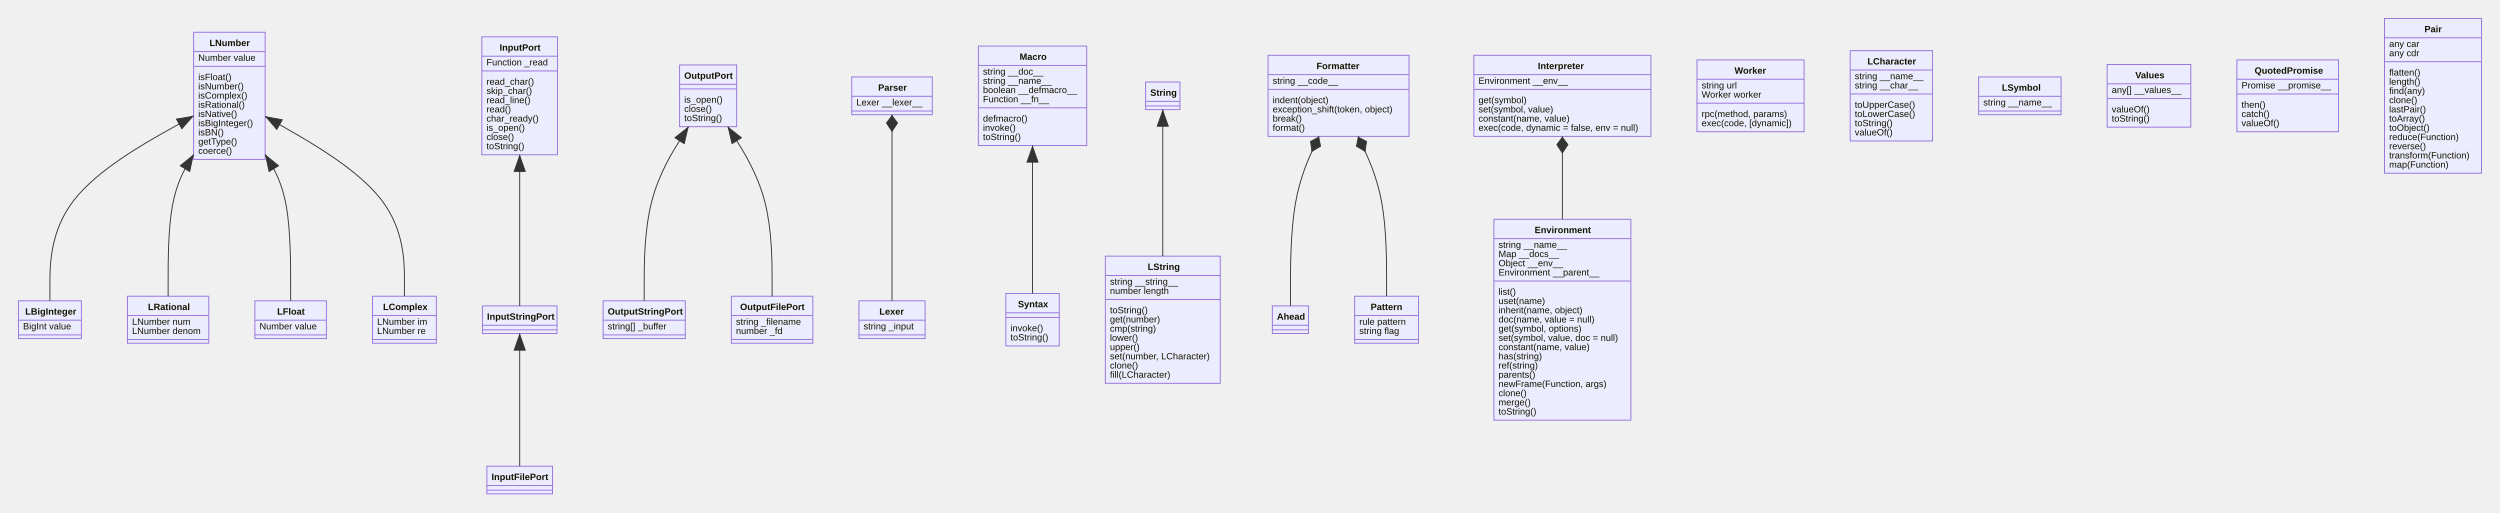
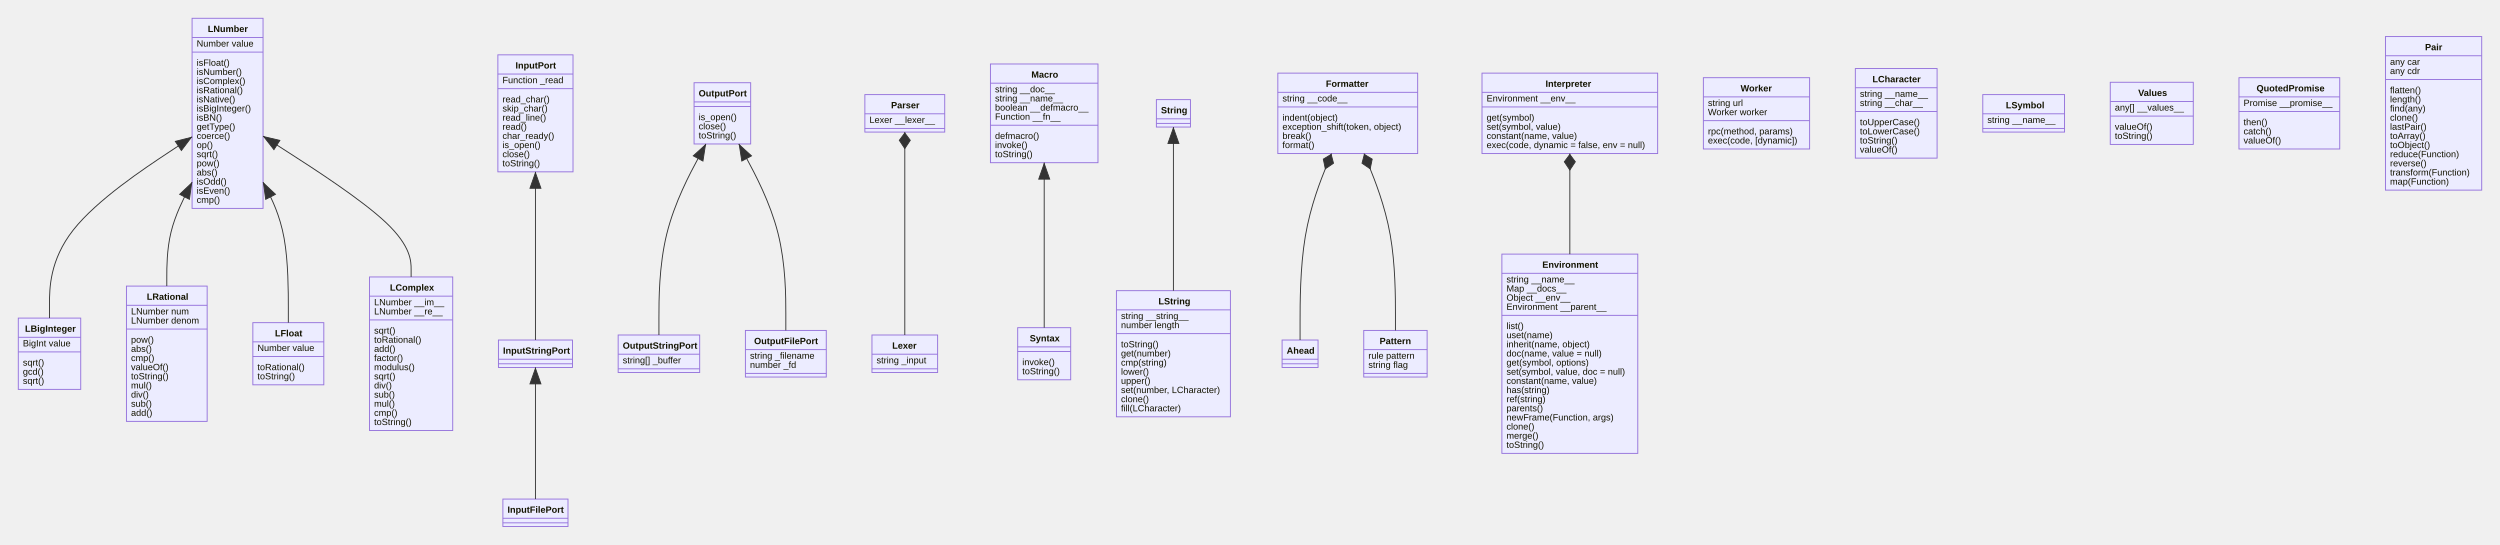
- <svg xmlns="http://www.w3.org/2000/svg" id="mermaid-1610562107700" width="100%" height="556" style="max-width: 2713.344px;" viewBox="-20 -20 2713.344 556">
-   <style>#mermaid-1610562107700{font-family:"trebuchet ms",verdana,arial,sans-serif;font-size:16px;fill:#333;}#mermaid-1610562107700 .error-icon{fill:#552222;}#mermaid-1610562107700 .error-text{fill:#552222;stroke:#552222;}#mermaid-1610562107700 .edge-thickness-normal{stroke-width:2px;}#mermaid-1610562107700 .edge-thickness-thick{stroke-width:3.5px;}#mermaid-1610562107700 .edge-pattern-solid{stroke-dasharray:0;}#mermaid-1610562107700 .edge-pattern-dashed{stroke-dasharray:3;}#mermaid-1610562107700 .edge-pattern-dotted{stroke-dasharray:2;}#mermaid-1610562107700 .marker{fill:#333333;}#mermaid-1610562107700 .marker.cross{stroke:#333333;}#mermaid-1610562107700 svg{font-family:"trebuchet ms",verdana,arial,sans-serif;font-size:16px;}#mermaid-1610562107700 g.classGroup text{fill:#9370DB;fill:#131300;stroke:none;font-family:"trebuchet ms",verdana,arial,sans-serif;font-size:10px;}#mermaid-1610562107700 g.classGroup text .title{font-weight:bolder;}#mermaid-1610562107700 .classTitle{font-weight:bolder;}#mermaid-1610562107700 .node rect,#mermaid-1610562107700 .node circle,#mermaid-1610562107700 .node ellipse,#mermaid-1610562107700 .node polygon,#mermaid-1610562107700 .node path{fill:#ECECFF;stroke:#9370DB;stroke-width:1px;}#mermaid-1610562107700 .divider{stroke:#9370DB;stroke:1;}#mermaid-1610562107700 g.clickable{cursor:pointer;}#mermaid-1610562107700 g.classGroup rect{fill:#ECECFF;stroke:#9370DB;}#mermaid-1610562107700 g.classGroup line{stroke:#9370DB;stroke-width:1;}#mermaid-1610562107700 .classLabel .box{stroke:none;stroke-width:0;fill:#ECECFF;opacity:0.5;}#mermaid-1610562107700 .classLabel .label{fill:#9370DB;font-size:10px;}#mermaid-1610562107700 .relation{stroke:#333333;stroke-width:1;fill:none;}#mermaid-1610562107700 .dashed-line{stroke-dasharray:3;}#mermaid-1610562107700 #compositionStart,#mermaid-1610562107700 .composition{fill:#333333 !important;stroke:#333333 !important;stroke-width:1;}#mermaid-1610562107700 #compositionEnd,#mermaid-1610562107700 .composition{fill:#333333 !important;stroke:#333333 !important;stroke-width:1;}#mermaid-1610562107700 #dependencyStart,#mermaid-1610562107700 .dependency{fill:#333333 !important;stroke:#333333 !important;stroke-width:1;}#mermaid-1610562107700 #dependencyStart,#mermaid-1610562107700 .dependency{fill:#333333 !important;stroke:#333333 !important;stroke-width:1;}#mermaid-1610562107700 #extensionStart,#mermaid-1610562107700 .extension{fill:#333333 !important;stroke:#333333 !important;stroke-width:1;}#mermaid-1610562107700 #extensionEnd,#mermaid-1610562107700 .extension{fill:#333333 !important;stroke:#333333 !important;stroke-width:1;}#mermaid-1610562107700 #aggregationStart,#mermaid-1610562107700 .aggregation{fill:#ECECFF !important;stroke:#333333 !important;stroke-width:1;}#mermaid-1610562107700 #aggregationEnd,#mermaid-1610562107700 .aggregation{fill:#ECECFF !important;stroke:#333333 !important;stroke-width:1;}#mermaid-1610562107700 .edgeTerminals{font-size:11px;}#mermaid-1610562107700:root{--mermaid-font-family:"trebuchet ms",verdana,arial,sans-serif;}#mermaid-1610562107700 class{fill:apa;}</style>
+ <svg xmlns="http://www.w3.org/2000/svg" id="mermaid-1610567067273" width="100%" height="596" style="max-width: 2735.078px;" viewBox="-20 -20 2735.078 596">
+   <style>#mermaid-1610567067273{font-family:"trebuchet ms",verdana,arial,sans-serif;font-size:16px;fill:#333;}#mermaid-1610567067273 .error-icon{fill:#552222;}#mermaid-1610567067273 .error-text{fill:#552222;stroke:#552222;}#mermaid-1610567067273 .edge-thickness-normal{stroke-width:2px;}#mermaid-1610567067273 .edge-thickness-thick{stroke-width:3.5px;}#mermaid-1610567067273 .edge-pattern-solid{stroke-dasharray:0;}#mermaid-1610567067273 .edge-pattern-dashed{stroke-dasharray:3;}#mermaid-1610567067273 .edge-pattern-dotted{stroke-dasharray:2;}#mermaid-1610567067273 .marker{fill:#333333;}#mermaid-1610567067273 .marker.cross{stroke:#333333;}#mermaid-1610567067273 svg{font-family:"trebuchet ms",verdana,arial,sans-serif;font-size:16px;}#mermaid-1610567067273 g.classGroup text{fill:#9370DB;fill:#131300;stroke:none;font-family:"trebuchet ms",verdana,arial,sans-serif;font-size:10px;}#mermaid-1610567067273 g.classGroup text .title{font-weight:bolder;}#mermaid-1610567067273 .classTitle{font-weight:bolder;}#mermaid-1610567067273 .node rect,#mermaid-1610567067273 .node circle,#mermaid-1610567067273 .node ellipse,#mermaid-1610567067273 .node polygon,#mermaid-1610567067273 .node path{fill:#ECECFF;stroke:#9370DB;stroke-width:1px;}#mermaid-1610567067273 .divider{stroke:#9370DB;stroke:1;}#mermaid-1610567067273 g.clickable{cursor:pointer;}#mermaid-1610567067273 g.classGroup rect{fill:#ECECFF;stroke:#9370DB;}#mermaid-1610567067273 g.classGroup line{stroke:#9370DB;stroke-width:1;}#mermaid-1610567067273 .classLabel .box{stroke:none;stroke-width:0;fill:#ECECFF;opacity:0.5;}#mermaid-1610567067273 .classLabel .label{fill:#9370DB;font-size:10px;}#mermaid-1610567067273 .relation{stroke:#333333;stroke-width:1;fill:none;}#mermaid-1610567067273 .dashed-line{stroke-dasharray:3;}#mermaid-1610567067273 #compositionStart,#mermaid-1610567067273 .composition{fill:#333333 !important;stroke:#333333 !important;stroke-width:1;}#mermaid-1610567067273 #compositionEnd,#mermaid-1610567067273 .composition{fill:#333333 !important;stroke:#333333 !important;stroke-width:1;}#mermaid-1610567067273 #dependencyStart,#mermaid-1610567067273 .dependency{fill:#333333 !important;stroke:#333333 !important;stroke-width:1;}#mermaid-1610567067273 #dependencyStart,#mermaid-1610567067273 .dependency{fill:#333333 !important;stroke:#333333 !important;stroke-width:1;}#mermaid-1610567067273 #extensionStart,#mermaid-1610567067273 .extension{fill:#333333 !important;stroke:#333333 !important;stroke-width:1;}#mermaid-1610567067273 #extensionEnd,#mermaid-1610567067273 .extension{fill:#333333 !important;stroke:#333333 !important;stroke-width:1;}#mermaid-1610567067273 #aggregationStart,#mermaid-1610567067273 .aggregation{fill:#ECECFF !important;stroke:#333333 !important;stroke-width:1;}#mermaid-1610567067273 #aggregationEnd,#mermaid-1610567067273 .aggregation{fill:#ECECFF !important;stroke:#333333 !important;stroke-width:1;}#mermaid-1610567067273 .edgeTerminals{font-size:11px;}#mermaid-1610567067273:root{--mermaid-font-family:"trebuchet ms",verdana,arial,sans-serif;}#mermaid-1610567067273 class{fill:apa;}</style>
  <g />
  <defs>
    <marker id="extensionStart" class="extension" refX="0" refY="7" markerWidth="190" markerHeight="240" orient="auto">
      <path d="M 1,7 L18,13 V 1 Z" />
    </marker>
  </defs>
  <defs>
    <marker id="extensionEnd" refX="19" refY="7" markerWidth="20" markerHeight="28" orient="auto">
      <path d="M 1,1 V 13 L18,7 Z" />
    </marker>
  </defs>
  <defs>
    <marker id="compositionStart" class="extension" refX="0" refY="7" markerWidth="190" markerHeight="240" orient="auto">
      <path d="M 18,7 L9,13 L1,7 L9,1 Z" />
    </marker>
  </defs>
  <defs>
    <marker id="compositionEnd" refX="19" refY="7" markerWidth="20" markerHeight="28" orient="auto">
      <path d="M 18,7 L9,13 L1,7 L9,1 Z" />
    </marker>
  </defs>
  <defs>
    <marker id="aggregationStart" class="extension" refX="0" refY="7" markerWidth="190" markerHeight="240" orient="auto">
      <path d="M 18,7 L9,13 L1,7 L9,1 Z" />
    </marker>
  </defs>
  <defs>
    <marker id="aggregationEnd" refX="19" refY="7" markerWidth="20" markerHeight="28" orient="auto">
      <path d="M 18,7 L9,13 L1,7 L9,1 Z" />
    </marker>
  </defs>
  <defs>
    <marker id="dependencyStart" class="extension" refX="0" refY="7" markerWidth="190" markerHeight="240" orient="auto">
      <path d="M 5,7 L9,13 L1,7 L9,1 Z" />
    </marker>
  </defs>
  <defs>
    <marker id="dependencyEnd" refX="19" refY="7" markerWidth="20" markerHeight="28" orient="auto">
      <path d="M 18,7 L9,13 L14,7 L9,1 Z" />
    </marker>
  </defs>
-   <g id="classid-LNumber-0" class="classGroup" transform="translate(190.1406,15 )">
-     <rect x="0" y="0" width="77.641" height="138" class=" " />
+   <g id="classid-LNumber-0" class="classGroup" transform="translate(190.1406,0 )">
+     <rect x="0" y="0" width="77.641" height="208" class=" " />
    <text y="15" x="0">
      <tspan class="title" x="17.18">LNumber</tspan>
    </text>
    <line x1="0" y1="21" y2="21" x2="77.641" />
    <text x="5" y="31" fill="white" class="classText">
      <tspan x="5">Number value</tspan>
    </text>
    <line x1="0" y1="37" y2="37" x2="77.641" />
    <text x="5" y="52" fill="white" class="classText">
      <tspan x="5">isFloat()</tspan>
      <tspan x="5" dy="10">isNumber()</tspan>
      <tspan x="5" dy="10">isComplex()</tspan>
      <tspan x="5" dy="10">isRational()</tspan>
      <tspan x="5" dy="10">isNative()</tspan>
      <tspan x="5" dy="10">isBigInteger()</tspan>
      <tspan x="5" dy="10">isBN()</tspan>
      <tspan x="5" dy="10">getType()</tspan>
      <tspan x="5" dy="10">coerce()</tspan>
-     </text>
-   </g>
-   <g id="classid-LBigInteger-1" class="classGroup" transform="translate(0,306.5 )">
-     <rect x="0" y="0" width="68.328" height="41" class=" " />
+       <tspan x="5" dy="10">op()</tspan>
+       <tspan x="5" dy="10">sqrt()</tspan>
+       <tspan x="5" dy="10">pow()</tspan>
+       <tspan x="5" dy="10">abs()</tspan>
+       <tspan x="5" dy="10">isOdd()</tspan>
+       <tspan x="5" dy="10">isEven()</tspan>
+       <tspan x="5" dy="10">cmp()</tspan>
+     </text>
+   </g>
+   <g id="classid-LBigInteger-1" class="classGroup" transform="translate(0,328 )">
+     <rect x="0" y="0" width="68.328" height="78" class=" " />
    <text y="15" x="0">
      <tspan class="title" x="7.336">LBigInteger</tspan>
    </text>
    <line x1="0" y1="21" y2="21" x2="68.328" />
    <text x="5" y="31" fill="white" class="classText">
      <tspan x="5">BigInt value</tspan>
    </text>
    <line x1="0" y1="37" y2="37" x2="68.328" />
-     <text x="5" y="52" fill="white" class="classText" />
-   </g>
-   <g id="classid-LRational-2" class="classGroup" transform="translate(118.3281,301.5 )">
-     <rect x="0" y="0" width="88.297" height="51" class=" " />
+     <text x="5" y="52" fill="white" class="classText">
+       <tspan x="5">sqrt()</tspan>
+       <tspan x="5" dy="10">gcd()</tspan>
+       <tspan x="5" dy="10">sqrt()</tspan>
+     </text>
+   </g>
+   <g id="classid-LRational-2" class="classGroup" transform="translate(118.3281,293 )">
+     <rect x="0" y="0" width="88.297" height="148" class=" " />
    <text y="15" x="0">
      <tspan class="title" x="22.242">LRational</tspan>
    </text>
    <line x1="0" y1="21" y2="21" x2="88.297" />
    <text x="5" y="31" fill="white" class="classText">
      <tspan x="5">LNumber num</tspan>
      <tspan x="5" dy="10">LNumber denom</tspan>
    </text>
    <line x1="0" y1="47" y2="47" x2="88.297" />
-     <text x="5" y="62" fill="white" class="classText" />
-   </g>
-   <g id="classid-LFloat-3" class="classGroup" transform="translate(256.625,306.5 )">
-     <rect x="0" y="0" width="77.641" height="41" class=" " />
+     <text x="5" y="62" fill="white" class="classText">
+       <tspan x="5">pow()</tspan>
+       <tspan x="5" dy="10">abs()</tspan>
+       <tspan x="5" dy="10">cmp()</tspan>
+       <tspan x="5" dy="10">valueOf()</tspan>
+       <tspan x="5" dy="10">toString()</tspan>
+       <tspan x="5" dy="10">mul()</tspan>
+       <tspan x="5" dy="10">div()</tspan>
+       <tspan x="5" dy="10">sub()</tspan>
+       <tspan x="5" dy="10">add()</tspan>
+     </text>
+   </g>
+   <g id="classid-LFloat-3" class="classGroup" transform="translate(256.625,333 )">
+     <rect x="0" y="0" width="77.641" height="68" class=" " />
    <text y="15" x="0">
      <tspan class="title" x="24.164">LFloat</tspan>
    </text>
    <line x1="0" y1="21" y2="21" x2="77.641" />
    <text x="5" y="31" fill="white" class="classText">
      <tspan x="5">Number value</tspan>
    </text>
    <line x1="0" y1="37" y2="37" x2="77.641" />
-     <text x="5" y="52" fill="white" class="classText" />
-   </g>
-   <g id="classid-LComplex-4" class="classGroup" transform="translate(384.2656,301.5 )">
-     <rect x="0" y="0" width="69.297" height="51" class=" " />
-     <text y="15" x="0">
-       <tspan class="title" x="11.438">LComplex</tspan>
-     </text>
-     <line x1="0" y1="21" y2="21" x2="69.297" />
-     <text x="5" y="31" fill="white" class="classText">
-       <tspan x="5">LNumber im</tspan>
-       <tspan x="5" dy="10">LNumber re</tspan>
-     </text>
-     <line x1="0" y1="47" y2="47" x2="69.297" />
-     <text x="5" y="62" fill="white" class="classText" />
-   </g>
-   <g id="classid-InputPort-5" class="classGroup" transform="translate(502.9531,20 )">
+     <text x="5" y="52" fill="white" class="classText">
+       <tspan x="5">toRational()</tspan>
+       <tspan x="5" dy="10">toString()</tspan>
+     </text>
+   </g>
+   <g id="classid-LComplex-4" class="classGroup" transform="translate(384.2656,283 )">
+     <rect x="0" y="0" width="91.031" height="168" class=" " />
+     <text y="15" x="0">
+       <tspan class="title" x="22.305">LComplex</tspan>
+     </text>
+     <line x1="0" y1="21" y2="21" x2="91.031" />
+     <text x="5" y="31" fill="white" class="classText">
+       <tspan x="5">LNumber __im__</tspan>
+       <tspan x="5" dy="10">LNumber __re__</tspan>
+     </text>
+     <line x1="0" y1="47" y2="47" x2="91.031" />
+     <text x="5" y="62" fill="white" class="classText">
+       <tspan x="5">sqrt()</tspan>
+       <tspan x="5" dy="10">toRational()</tspan>
+       <tspan x="5" dy="10">add()</tspan>
+       <tspan x="5" dy="10">factor()</tspan>
+       <tspan x="5" dy="10">modulus()</tspan>
+       <tspan x="5" dy="10">sqrt()</tspan>
+       <tspan x="5" dy="10">div()</tspan>
+       <tspan x="5" dy="10">sub()</tspan>
+       <tspan x="5" dy="10">mul()</tspan>
+       <tspan x="5" dy="10">cmp()</tspan>
+       <tspan x="5" dy="10">toString()</tspan>
+     </text>
+   </g>
+   <g id="classid-InputPort-5" class="classGroup" transform="translate(524.6875,40 )">
    <rect x="0" y="0" width="82.203" height="128" class=" " />
    <text y="15" x="0">
      <tspan class="title" x="19.242">InputPort</tspan>
    </text>
    <line x1="0" y1="21" y2="21" x2="82.203" />
    <text x="5" y="31" fill="white" class="classText">
      <tspan x="5">Function _read</tspan>
    </text>
    <line x1="0" y1="37" y2="37" x2="82.203" />
    <text x="5" y="52" fill="white" class="classText">
      <tspan x="5">read_char()</tspan>
      <tspan x="5" dy="10">skip_char()</tspan>
      <tspan x="5" dy="10">read_line()</tspan>
      <tspan x="5" dy="10">read()</tspan>
      <tspan x="5" dy="10">char_ready()</tspan>
      <tspan x="5" dy="10">is_open()</tspan>
      <tspan x="5" dy="10">close()</tspan>
      <tspan x="5" dy="10">toString()</tspan>
    </text>
  </g>
-   <g id="classid-InputStringPort-6" class="classGroup" transform="translate(503.5625,312 )">
+   <g id="classid-InputStringPort-6" class="classGroup" transform="translate(525.2969,352 )">
    <rect x="0" y="0" width="80.984" height="30" class=" " />
    <text y="15" x="0">
      <tspan class="title" x="5">InputStringPort</tspan>
    </text>
    <line x1="0" y1="21" y2="21" x2="80.984" />
    <text x="5" y="31" fill="white" class="classText" />
    <line x1="0" y1="26" y2="26" x2="80.984" />
    <text x="5" y="41" fill="white" class="classText" />
  </g>
-   <g id="classid-InputFilePort-7" class="classGroup" transform="translate(508.4375,486 )">
+   <g id="classid-InputFilePort-7" class="classGroup" transform="translate(530.1719,526 )">
    <rect x="0" y="0" width="71.234" height="30" class=" " />
    <text y="15" x="0">
      <tspan class="title" x="5">InputFilePort</tspan>
    </text>
    <line x1="0" y1="21" y2="21" x2="71.234" />
    <text x="5" y="31" fill="white" class="classText" />
    <line x1="0" y1="26" y2="26" x2="71.234" />
    <text x="5" y="41" fill="white" class="classText" />
  </g>
-   <g id="classid-OutputPort-8" class="classGroup" transform="translate(717.5977,50.5 )">
+   <g id="classid-OutputPort-8" class="classGroup" transform="translate(739.332,70.5 )">
    <rect x="0" y="0" width="61.938" height="67" class=" " />
    <text y="15" x="0">
      <tspan class="title" x="5">OutputPort</tspan>
    </text>
    <line x1="0" y1="21" y2="21" x2="61.938" />
    <text x="5" y="31" fill="white" class="classText" />
    <line x1="0" y1="26" y2="26" x2="61.938" />
    <text x="5" y="41" fill="white" class="classText">
      <tspan x="5">is_open()</tspan>
      <tspan x="5" dy="10">close()</tspan>
      <tspan x="5" dy="10">toString()</tspan>
    </text>
  </g>
-   <g id="classid-OutputStringPort-9" class="classGroup" transform="translate(634.5469,306.5 )">
+   <g id="classid-OutputStringPort-9" class="classGroup" transform="translate(656.2812,346.5 )">
    <rect x="0" y="0" width="89.203" height="41" class=" " />
    <text y="15" x="0">
      <tspan class="title" x="5">OutputStringPort</tspan>
    </text>
    <line x1="0" y1="21" y2="21" x2="89.203" />
    <text x="5" y="31" fill="white" class="classText">
      <tspan x="5">string[] _buffer</tspan>
    </text>
    <line x1="0" y1="37" y2="37" x2="89.203" />
    <text x="5" y="52" fill="white" class="classText" />
  </g>
-   <g id="classid-OutputFilePort-10" class="classGroup" transform="translate(773.75,301.5 )">
+   <g id="classid-OutputFilePort-10" class="classGroup" transform="translate(795.4844,341.5 )">
    <rect x="0" y="0" width="88.469" height="51" class=" " />
    <text y="15" x="0">
      <tspan class="title" x="9.508">OutputFilePort</tspan>
    </text>
    <line x1="0" y1="21" y2="21" x2="88.469" />
    <text x="5" y="31" fill="white" class="classText">
      <tspan x="5">string _filename</tspan>
      <tspan x="5" dy="10">number _fd</tspan>
    </text>
    <line x1="0" y1="47" y2="47" x2="88.469" />
    <text x="5" y="62" fill="white" class="classText" />
  </g>
-   <g id="classid-Parser-11" class="classGroup" transform="translate(904.4531,63.5 )">
+   <g id="classid-Parser-11" class="classGroup" transform="translate(926.1875,83.5 )">
    <rect x="0" y="0" width="87.375" height="41" class=" " />
    <text y="15" x="0">
      <tspan class="title" x="28.656">Parser</tspan>
    </text>
    <line x1="0" y1="21" y2="21" x2="87.375" />
    <text x="5" y="31" fill="white" class="classText">
      <tspan x="5">Lexer __lexer__</tspan>
    </text>
    <line x1="0" y1="37" y2="37" x2="87.375" />
    <text x="5" y="52" fill="white" class="classText" />
  </g>
-   <g id="classid-Lexer-12" class="classGroup" transform="translate(912.2188,306.5 )">
+   <g id="classid-Lexer-12" class="classGroup" transform="translate(933.9531,346.5 )">
    <rect x="0" y="0" width="71.844" height="41" class=" " />
    <text y="15" x="0">
      <tspan class="title" x="22.148">Lexer</tspan>
    </text>
    <line x1="0" y1="21" y2="21" x2="71.844" />
    <text x="5" y="31" fill="white" class="classText">
      <tspan x="5">string _input</tspan>
    </text>
    <line x1="0" y1="37" y2="37" x2="71.844" />
    <text x="5" y="52" fill="white" class="classText" />
  </g>
-   <g id="classid-Macro-13" class="classGroup" transform="translate(1041.828,30 )">
+   <g id="classid-Macro-13" class="classGroup" transform="translate(1063.562,50 )">
    <rect x="0" y="0" width="117.656" height="108" class=" " />
    <text y="15" x="0">
      <tspan class="title" x="44.742">Macro</tspan>
    </text>
    <line x1="0" y1="21" y2="21" x2="117.656" />
    <text x="5" y="31" fill="white" class="classText">
      <tspan x="5">string __doc__</tspan>
      <tspan x="5" dy="10">string __name__</tspan>
      <tspan x="5" dy="10">boolean __defmacro__</tspan>
      <tspan x="5" dy="10">Function __fn__</tspan>
    </text>
    <line x1="0" y1="67" y2="67" x2="117.656" />
    <text x="5" y="82" fill="white" class="classText">
      <tspan x="5">defmacro()</tspan>
      <tspan x="5" dy="10">invoke()</tspan>
      <tspan x="5" dy="10">toString()</tspan>
    </text>
  </g>
-   <g id="classid-Syntax-14" class="classGroup" transform="translate(1071.656,298.5 )">
+   <g id="classid-Syntax-14" class="classGroup" transform="translate(1093.391,338.5 )">
    <rect x="0" y="0" width="58" height="57" class=" " />
    <text y="15" x="0">
      <tspan class="title" x="13.172">Syntax</tspan>
    </text>
    <line x1="0" y1="21" y2="21" x2="58" />
    <text x="5" y="31" fill="white" class="classText" />
    <line x1="0" y1="26" y2="26" x2="58" />
    <text x="5" y="41" fill="white" class="classText">
      <tspan x="5">invoke()</tspan>
      <tspan x="5" dy="10">toString()</tspan>
    </text>
  </g>
-   <g id="classid-String-15" class="classGroup" transform="translate(1223.375,69 )">
+   <g id="classid-String-15" class="classGroup" transform="translate(1245.109,89 )">
    <rect x="0" y="0" width="37.266" height="30" class=" " />
    <text y="15" x="0">
      <tspan class="title" x="5">String</tspan>
    </text>
    <line x1="0" y1="21" y2="21" x2="37.266" />
    <text x="5" y="31" fill="white" class="classText" />
    <line x1="0" y1="26" y2="26" x2="37.266" />
    <text x="5" y="41" fill="white" class="classText" />
  </g>
-   <g id="classid-LString-16" class="classGroup" transform="translate(1179.656,258 )">
+   <g id="classid-LString-16" class="classGroup" transform="translate(1201.391,298 )">
    <rect x="0" y="0" width="124.703" height="138" class=" " />
    <text y="15" x="0">
      <tspan class="title" x="45.953">LString</tspan>
    </text>
    <line x1="0" y1="21" y2="21" x2="124.703" />
    <text x="5" y="31" fill="white" class="classText">
      <tspan x="5">string __string__</tspan>
      <tspan x="5" dy="10">number length</tspan>
    </text>
    <line x1="0" y1="47" y2="47" x2="124.703" />
    <text x="5" y="62" fill="white" class="classText">
      <tspan x="5">toString()</tspan>
      <tspan x="5" dy="10">get(number)</tspan>
      <tspan x="5" dy="10">cmp(string)</tspan>
      <tspan x="5" dy="10">lower()</tspan>
      <tspan x="5" dy="10">upper()</tspan>
      <tspan x="5" dy="10">set(number, LCharacter)</tspan>
      <tspan x="5" dy="10">clone()</tspan>
      <tspan x="5" dy="10">fill(LCharacter)</tspan>
    </text>
  </g>
-   <g id="classid-Formatter-17" class="classGroup" transform="translate(1356.258,40 )">
+   <g id="classid-Formatter-17" class="classGroup" transform="translate(1377.992,60 )">
    <rect x="0" y="0" width="152.984" height="88" class=" " />
    <text y="15" x="0">
      <tspan class="title" x="52.539">Formatter</tspan>
    </text>
    <line x1="0" y1="21" y2="21" x2="152.984" />
    <text x="5" y="31" fill="white" class="classText">
      <tspan x="5">string __code__</tspan>
    </text>
    <line x1="0" y1="37" y2="37" x2="152.984" />
    <text x="5" y="52" fill="white" class="classText">
      <tspan x="5">indent(object)</tspan>
      <tspan x="5" dy="10">exception_shift(token, object)</tspan>
      <tspan x="5" dy="10">break()</tspan>
      <tspan x="5" dy="10">format()</tspan>
    </text>
  </g>
-   <g id="classid-Ahead-18" class="classGroup" transform="translate(1360.91,312 )">
+   <g id="classid-Ahead-18" class="classGroup" transform="translate(1382.645,352 )">
    <rect x="0" y="0" width="39.344" height="30" class=" " />
    <text y="15" x="0">
      <tspan class="title" x="5">Ahead</tspan>
    </text>
    <line x1="0" y1="21" y2="21" x2="39.344" />
    <text x="5" y="31" fill="white" class="classText" />
    <line x1="0" y1="26" y2="26" x2="39.344" />
    <text x="5" y="41" fill="white" class="classText" />
  </g>
-   <g id="classid-Pattern-19" class="classGroup" transform="translate(1450.254,301.5 )">
+   <g id="classid-Pattern-19" class="classGroup" transform="translate(1471.988,341.5 )">
    <rect x="0" y="0" width="69.328" height="51" class=" " />
    <text y="15" x="0">
      <tspan class="title" x="17.32">Pattern</tspan>
    </text>
    <line x1="0" y1="21" y2="21" x2="69.328" />
    <text x="5" y="31" fill="white" class="classText">
      <tspan x="5">rule pattern</tspan>
      <tspan x="5" dy="10">string flag</tspan>
    </text>
    <line x1="0" y1="47" y2="47" x2="69.328" />
    <text x="5" y="62" fill="white" class="classText" />
  </g>
-   <g id="classid-Interpreter-20" class="classGroup" transform="translate(1579.625,40 )">
+   <g id="classid-Interpreter-20" class="classGroup" transform="translate(1601.359,60 )">
    <rect x="0" y="0" width="192.172" height="88" class=" " />
    <text y="15" x="0">
      <tspan class="title" x="69.469">Interpreter</tspan>
    </text>
    <line x1="0" y1="21" y2="21" x2="192.172" />
    <text x="5" y="31" fill="white" class="classText">
      <tspan x="5">Environment __env__</tspan>
    </text>
    <line x1="0" y1="37" y2="37" x2="192.172" />
    <text x="5" y="52" fill="white" class="classText">
      <tspan x="5">get(symbol)</tspan>
      <tspan x="5" dy="10">set(symbol, value)</tspan>
      <tspan x="5" dy="10">constant(name, value)</tspan>
      <tspan x="5" dy="10">exec(code, dynamic = false, env = null)</tspan>
    </text>
  </g>
-   <g id="classid-Environment-21" class="classGroup" transform="translate(1601.367,218 )">
+   <g id="classid-Environment-21" class="classGroup" transform="translate(1623.102,258 )">
    <rect x="0" y="0" width="148.688" height="218" class=" " />
    <text y="15" x="0">
      <tspan class="title" x="44.219">Environment</tspan>
    </text>
    <line x1="0" y1="21" y2="21" x2="148.688" />
    <text x="5" y="31" fill="white" class="classText">
      <tspan x="5">string __name__</tspan>
      <tspan x="5" dy="10">Map __docs__</tspan>
      <tspan x="5" dy="10">Object __env__</tspan>
      <tspan x="5" dy="10">Environment __parent__</tspan>
    </text>
    <line x1="0" y1="67" y2="67" x2="148.688" />
    <text x="5" y="82" fill="white" class="classText">
      <tspan x="5">list()</tspan>
      <tspan x="5" dy="10">uset(name)</tspan>
      <tspan x="5" dy="10">inherit(name, object)</tspan>
      <tspan x="5" dy="10">doc(name, value = null)</tspan>
      <tspan x="5" dy="10">get(symbol, options)</tspan>
      <tspan x="5" dy="10">set(symbol, value, doc = null)</tspan>
      <tspan x="5" dy="10">constant(name, value)</tspan>
      <tspan x="5" dy="10">has(string)</tspan>
      <tspan x="5" dy="10">ref(string)</tspan>
      <tspan x="5" dy="10">parents()</tspan>
      <tspan x="5" dy="10">newFrame(Function, args)</tspan>
      <tspan x="5" dy="10">clone()</tspan>
      <tspan x="5" dy="10">merge()</tspan>
      <tspan x="5" dy="10">toString()</tspan>
    </text>
  </g>
-   <g id="classid-Worker-22" class="classGroup" transform="translate(1821.797,45 )">
+   <g id="classid-Worker-22" class="classGroup" transform="translate(1843.531,65 )">
    <rect x="0" y="0" width="116.25" height="78" class=" " />
    <text y="15" x="0">
      <tspan class="title" x="40.711">Worker</tspan>
    </text>
    <line x1="0" y1="21" y2="21" x2="116.25" />
    <text x="5" y="31" fill="white" class="classText">
      <tspan x="5">string url</tspan>
      <tspan x="5" dy="10">Worker worker</tspan>
    </text>
    <line x1="0" y1="47" y2="47" x2="116.25" />
    <text x="5" y="62" fill="white" class="classText">
      <tspan x="5">rpc(method, params)</tspan>
      <tspan x="5" dy="10">exec(code, [dynamic])</tspan>
    </text>
  </g>
-   <g id="classid-LCharacter-23" class="classGroup" transform="translate(1988.047,35 )">
+   <g id="classid-LCharacter-23" class="classGroup" transform="translate(2009.781,55 )">
    <rect x="0" y="0" width="89.453" height="98" class=" " />
    <text y="15" x="0">
      <tspan class="title" x="18.711">LCharacter</tspan>
    </text>
    <line x1="0" y1="21" y2="21" x2="89.453" />
    <text x="5" y="31" fill="white" class="classText">
      <tspan x="5">string __name__</tspan>
      <tspan x="5" dy="10">string __char__</tspan>
    </text>
    <line x1="0" y1="47" y2="47" x2="89.453" />
    <text x="5" y="62" fill="white" class="classText">
      <tspan x="5">toUpperCase()</tspan>
      <tspan x="5" dy="10">toLowerCase()</tspan>
      <tspan x="5" dy="10">toString()</tspan>
      <tspan x="5" dy="10">valueOf()</tspan>
    </text>
  </g>
-   <g id="classid-LSymbol-24" class="classGroup" transform="translate(2127.5,63.5 )">
+   <g id="classid-LSymbol-24" class="classGroup" transform="translate(2149.234,83.5 )">
    <rect x="0" y="0" width="89.453" height="41" class=" " />
    <text y="15" x="0">
      <tspan class="title" x="25.203">LSymbol</tspan>
    </text>
    <line x1="0" y1="21" y2="21" x2="89.453" />
    <text x="5" y="31" fill="white" class="classText">
      <tspan x="5">string __name__</tspan>
    </text>
    <line x1="0" y1="37" y2="37" x2="89.453" />
    <text x="5" y="52" fill="white" class="classText" />
  </g>
-   <g id="classid-Values-25" class="classGroup" transform="translate(2266.953,50 )">
+   <g id="classid-Values-25" class="classGroup" transform="translate(2288.688,70 )">
    <rect x="0" y="0" width="90.812" height="68" class=" " />
    <text y="15" x="0">
      <tspan class="title" x="30.547">Values</tspan>
    </text>
    <line x1="0" y1="21" y2="21" x2="90.812" />
    <text x="5" y="31" fill="white" class="classText">
      <tspan x="5">any[] __values__</tspan>
    </text>
    <line x1="0" y1="37" y2="37" x2="90.812" />
    <text x="5" y="52" fill="white" class="classText">
      <tspan x="5">valueOf()</tspan>
      <tspan x="5" dy="10">toString()</tspan>
    </text>
  </g>
-   <g id="classid-QuotedPromise-26" class="classGroup" transform="translate(2407.766,45 )">
+   <g id="classid-QuotedPromise-26" class="classGroup" transform="translate(2429.5,65 )">
    <rect x="0" y="0" width="110.25" height="78" class=" " />
    <text y="15" x="0">
      <tspan class="title" x="19.195">QuotedPromise</tspan>
    </text>
    <line x1="0" y1="21" y2="21" x2="110.25" />
    <text x="5" y="31" fill="white" class="classText">
      <tspan x="5">Promise __promise__</tspan>
    </text>
    <line x1="0" y1="37" y2="37" x2="110.25" />
    <text x="5" y="52" fill="white" class="classText">
      <tspan x="5">then()</tspan>
      <tspan x="5" dy="10">catch()</tspan>
      <tspan x="5" dy="10">valueOf()</tspan>
    </text>
  </g>
-   <g id="classid-Pair-27" class="classGroup" transform="translate(2568.016,0 )">
+   <g id="classid-Pair-27" class="classGroup" transform="translate(2589.75,20 )">
    <rect x="0" y="0" width="105.328" height="168" class=" " />
    <text y="15" x="0">
      <tspan class="title" x="43.305">Pair</tspan>
    </text>
    <line x1="0" y1="21" y2="21" x2="105.328" />
    <text x="5" y="31" fill="white" class="classText">
      <tspan x="5">any car</tspan>
      <tspan x="5" dy="10">any cdr</tspan>
    </text>
    <line x1="0" y1="47" y2="47" x2="105.328" />
    <text x="5" y="62" fill="white" class="classText">
      <tspan x="5">flatten()</tspan>
      <tspan x="5" dy="10">length()</tspan>
      <tspan x="5" dy="10">find(any)</tspan>
      <tspan x="5" dy="10">clone()</tspan>
      <tspan x="5" dy="10">lastPair()</tspan>
      <tspan x="5" dy="10">toArray()</tspan>
      <tspan x="5" dy="10">toObject()</tspan>
      <tspan x="5" dy="10">reduce(Function)</tspan>
      <tspan x="5" dy="10">reverse()</tspan>
      <tspan x="5" dy="10">transform(Function)</tspan>
      <tspan x="5" dy="10">map(Function)</tspan>
    </text>
  </g>
-   <path d="M190.141,105.722L164.145,120.268C138.148,134.815,86.156,163.907,60.16,197.37C34.164,230.833,34.164,268.667,34.164,287.583L34.164,306.5" id="edge0" class="relation" marker-start="url(#extensionStart)" />
-   <path d="M190.141,147.645L185.53,155.204C180.919,162.763,171.698,177.882,167.087,203.524C162.477,229.167,162.477,265.333,162.477,283.417L162.477,301.5" id="edge1" class="relation" marker-start="url(#extensionStart)" />
-   <path d="M267.781,147.645L272.392,155.204C277.003,162.763,286.224,177.882,290.835,204.358C295.445,230.833,295.445,268.667,295.445,287.583L295.445,306.5" id="edge2" class="relation" marker-start="url(#extensionStart)" />
-   <path d="M267.781,106.276L292.97,120.73C318.159,135.184,368.536,164.092,393.725,196.629C418.914,229.167,418.914,265.333,418.914,283.417L418.914,301.5" id="edge3" class="relation" marker-start="url(#extensionStart)" />
-   <path d="M544.055,148L544.055,155.5C544.055,163,544.055,178,544.055,205.333C544.055,232.667,544.055,272.333,544.055,292.167L544.055,312" id="edge4" class="relation" marker-start="url(#extensionStart)" />
-   <path d="M544.055,342L544.055,361.833C544.055,381.667,544.055,421.333,544.055,445.333C544.055,469.333,544.055,477.667,544.055,481.833L544.055,486" id="edge5" class="relation" marker-start="url(#extensionStart)" />
-   <path d="M727.232,117.5L719.218,130.083C711.204,142.667,695.176,167.833,687.162,199.333C679.148,230.833,679.148,268.667,679.148,287.583L679.148,306.5" id="edge6" class="relation" marker-start="url(#extensionStart)" />
-   <path d="M769.901,117.5L777.915,130.083C785.929,142.667,801.957,167.833,809.971,198.5C817.984,229.167,817.984,265.333,817.984,283.417L817.984,301.5" id="edge7" class="relation" marker-start="url(#extensionStart)" />
-   <path d="M948.141,104.5L948.141,119.25C948.141,134,948.141,163.5,948.141,197.167C948.141,230.833,948.141,268.667,948.141,287.583L948.141,306.5" id="edge8" class="relation" marker-start="url(#compositionStart)" />
-   <path d="M1100.656,138L1100.656,147.167C1100.656,156.333,1100.656,174.667,1100.656,201.417C1100.656,228.167,1100.656,263.333,1100.656,280.917L1100.656,298.5" id="edge9" class="relation" marker-start="url(#extensionStart)" />
-   <path d="M1242.008,99L1242.008,114.667C1242.008,130.333,1242.008,161.667,1242.008,188.167C1242.008,214.667,1242.008,236.333,1242.008,247.167L1242.008,258" id="edge10" class="relation" marker-start="url(#extensionStart)" />
-   <path d="M1411.691,128L1406.506,138.833C1401.322,149.667,1390.952,171.333,1385.767,202C1380.582,232.667,1380.582,272.333,1380.582,292.167L1380.582,312" id="edge11" class="relation" marker-start="url(#compositionStart)" />
-   <path d="M1453.809,128L1458.994,138.833C1464.178,149.667,1474.548,171.333,1479.733,200.25C1484.918,229.167,1484.918,265.333,1484.918,283.417L1484.918,301.5" id="edge12" class="relation" marker-start="url(#compositionStart)" />
-   <path d="M1675.711,128L1675.711,138.833C1675.711,149.667,1675.711,171.333,1675.711,186.333C1675.711,201.333,1675.711,209.667,1675.711,213.833L1675.711,218" id="edge13" class="relation" marker-start="url(#compositionStart)" />
+   <path d="M190.141,129.708L164.145,146.923C138.148,164.139,86.156,198.569,60.16,231.618C34.164,264.667,34.164,296.333,34.164,312.167L34.164,328" id="edge0" class="relation" marker-start="url(#extensionStart)" />
+   <path d="M190.141,179.323L185.53,188.269C180.919,197.216,171.698,215.108,167.087,234.054C162.477,253,162.477,273,162.477,283L162.477,293" id="edge1" class="relation" marker-start="url(#extensionStart)" />
+   <path d="M267.781,179.323L272.392,188.269C277.003,197.216,286.224,215.108,290.835,240.721C295.445,266.333,295.445,299.667,295.445,316.333L295.445,333" id="edge2" class="relation" marker-start="url(#extensionStart)" />
+   <path d="M267.781,128.937L294.781,146.281C321.781,163.625,375.781,198.312,402.781,223.989C429.781,249.667,429.781,266.333,429.781,274.667L429.781,283" id="edge3" class="relation" marker-start="url(#extensionStart)" />
+   <path d="M565.789,168L565.789,178.833C565.789,189.667,565.789,211.333,565.789,242C565.789,272.667,565.789,312.333,565.789,332.167L565.789,352" id="edge4" class="relation" marker-start="url(#extensionStart)" />
+   <path d="M565.789,382L565.789,401.833C565.789,421.667,565.789,461.333,565.789,485.333C565.789,509.333,565.789,517.667,565.789,521.833L565.789,526" id="edge5" class="relation" marker-start="url(#extensionStart)" />
+   <path d="M752.274,137.5L743.708,153.417C735.143,169.333,718.013,201.167,709.448,236C700.883,270.833,700.883,308.667,700.883,327.583L700.883,346.5" id="edge6" class="relation" marker-start="url(#extensionStart)" />
+   <path d="M788.328,137.5L796.893,153.417C805.458,169.333,822.588,201.167,831.154,235.167C839.719,269.167,839.719,305.333,839.719,323.417L839.719,341.5" id="edge7" class="relation" marker-start="url(#extensionStart)" />
+   <path d="M969.875,124.5L969.875,142.583C969.875,160.667,969.875,196.833,969.875,233.833C969.875,270.833,969.875,308.667,969.875,327.583L969.875,346.5" id="edge8" class="relation" marker-start="url(#compositionStart)" />
+   <path d="M1122.391,158L1122.391,170.5C1122.391,183,1122.391,208,1122.391,238.083C1122.391,268.167,1122.391,303.333,1122.391,320.917L1122.391,338.5" id="edge9" class="relation" marker-start="url(#extensionStart)" />
+   <path d="M1263.742,119L1263.742,138C1263.742,157,1263.742,195,1263.742,224.833C1263.742,254.667,1263.742,276.333,1263.742,287.167L1263.742,298" id="edge10" class="relation" marker-start="url(#extensionStart)" />
+   <path d="M1436.691,148L1430.962,162.167C1425.233,176.333,1413.774,204.667,1408.045,238.667C1402.316,272.667,1402.316,312.333,1402.316,332.167L1402.316,352" id="edge11" class="relation" marker-start="url(#compositionStart)" />
+   <path d="M1472.278,148L1478.007,162.167C1483.736,176.333,1495.194,204.667,1500.923,236.917C1506.652,269.167,1506.652,305.333,1506.652,323.417L1506.652,341.5" id="edge12" class="relation" marker-start="url(#compositionStart)" />
+   <path d="M1697.445,148L1697.445,162.167C1697.445,176.333,1697.445,204.667,1697.445,223C1697.445,241.333,1697.445,249.667,1697.445,253.833L1697.445,258" id="edge13" class="relation" marker-start="url(#compositionStart)" />
</svg>
